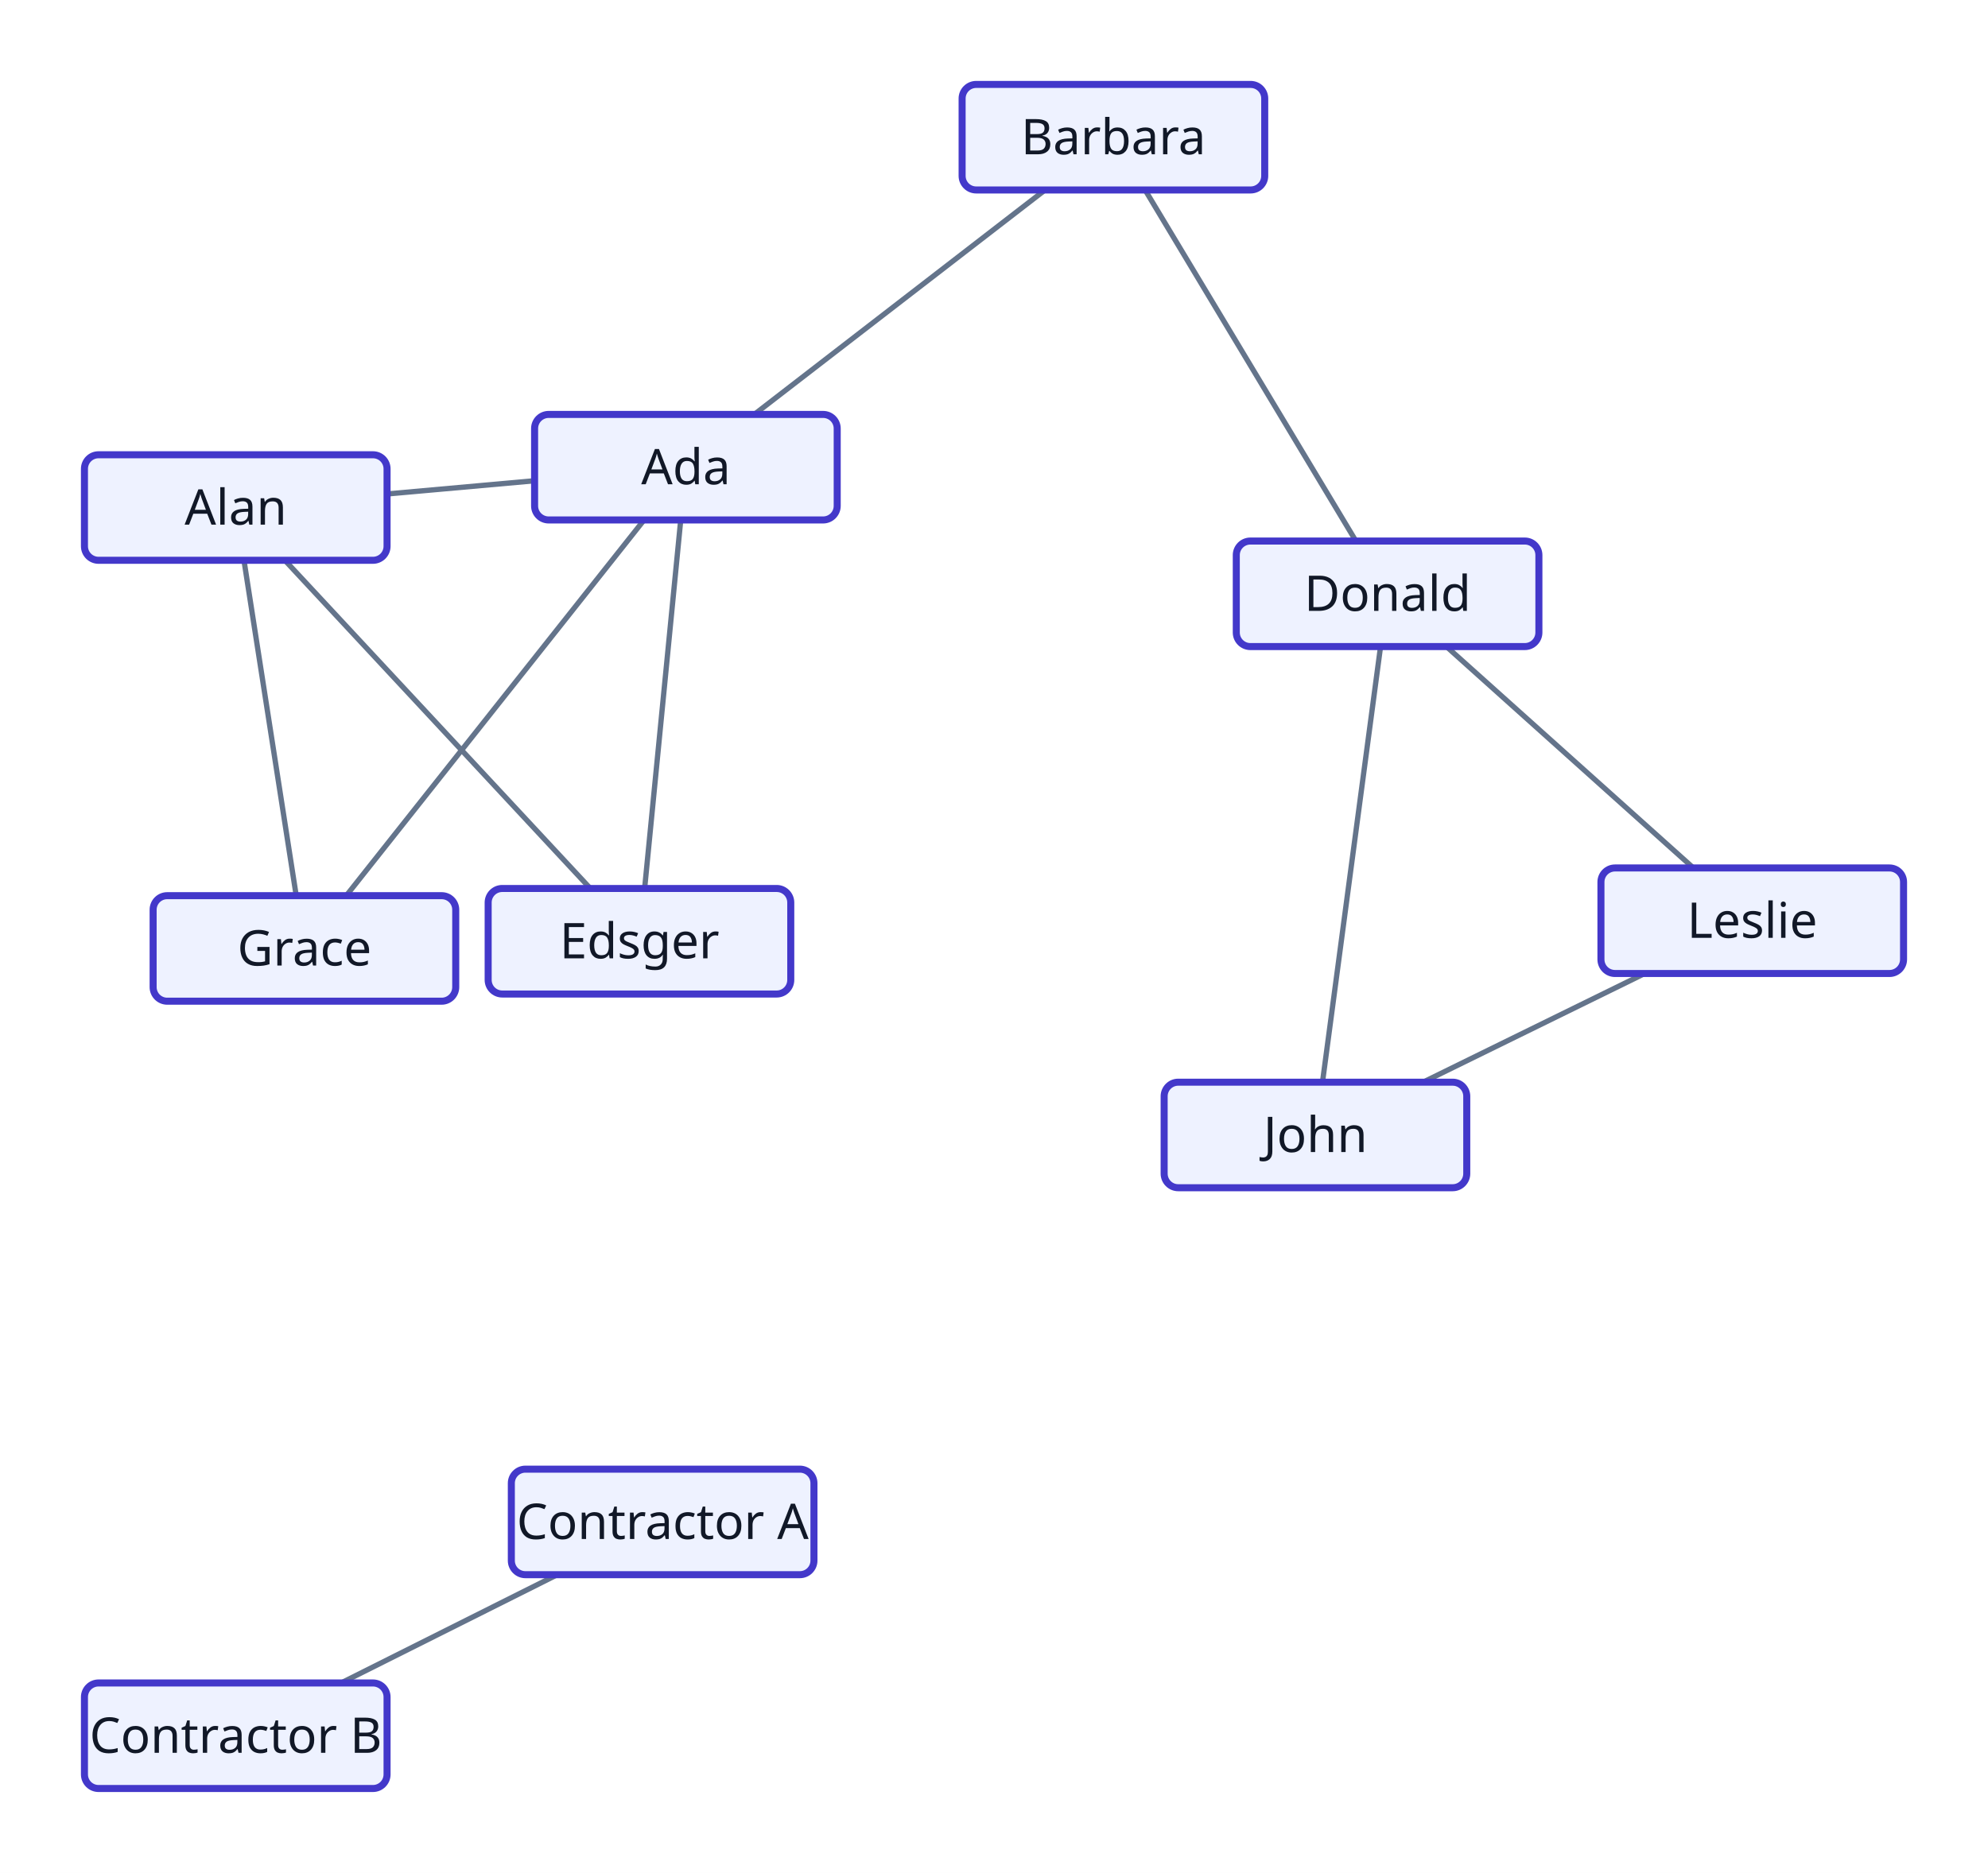
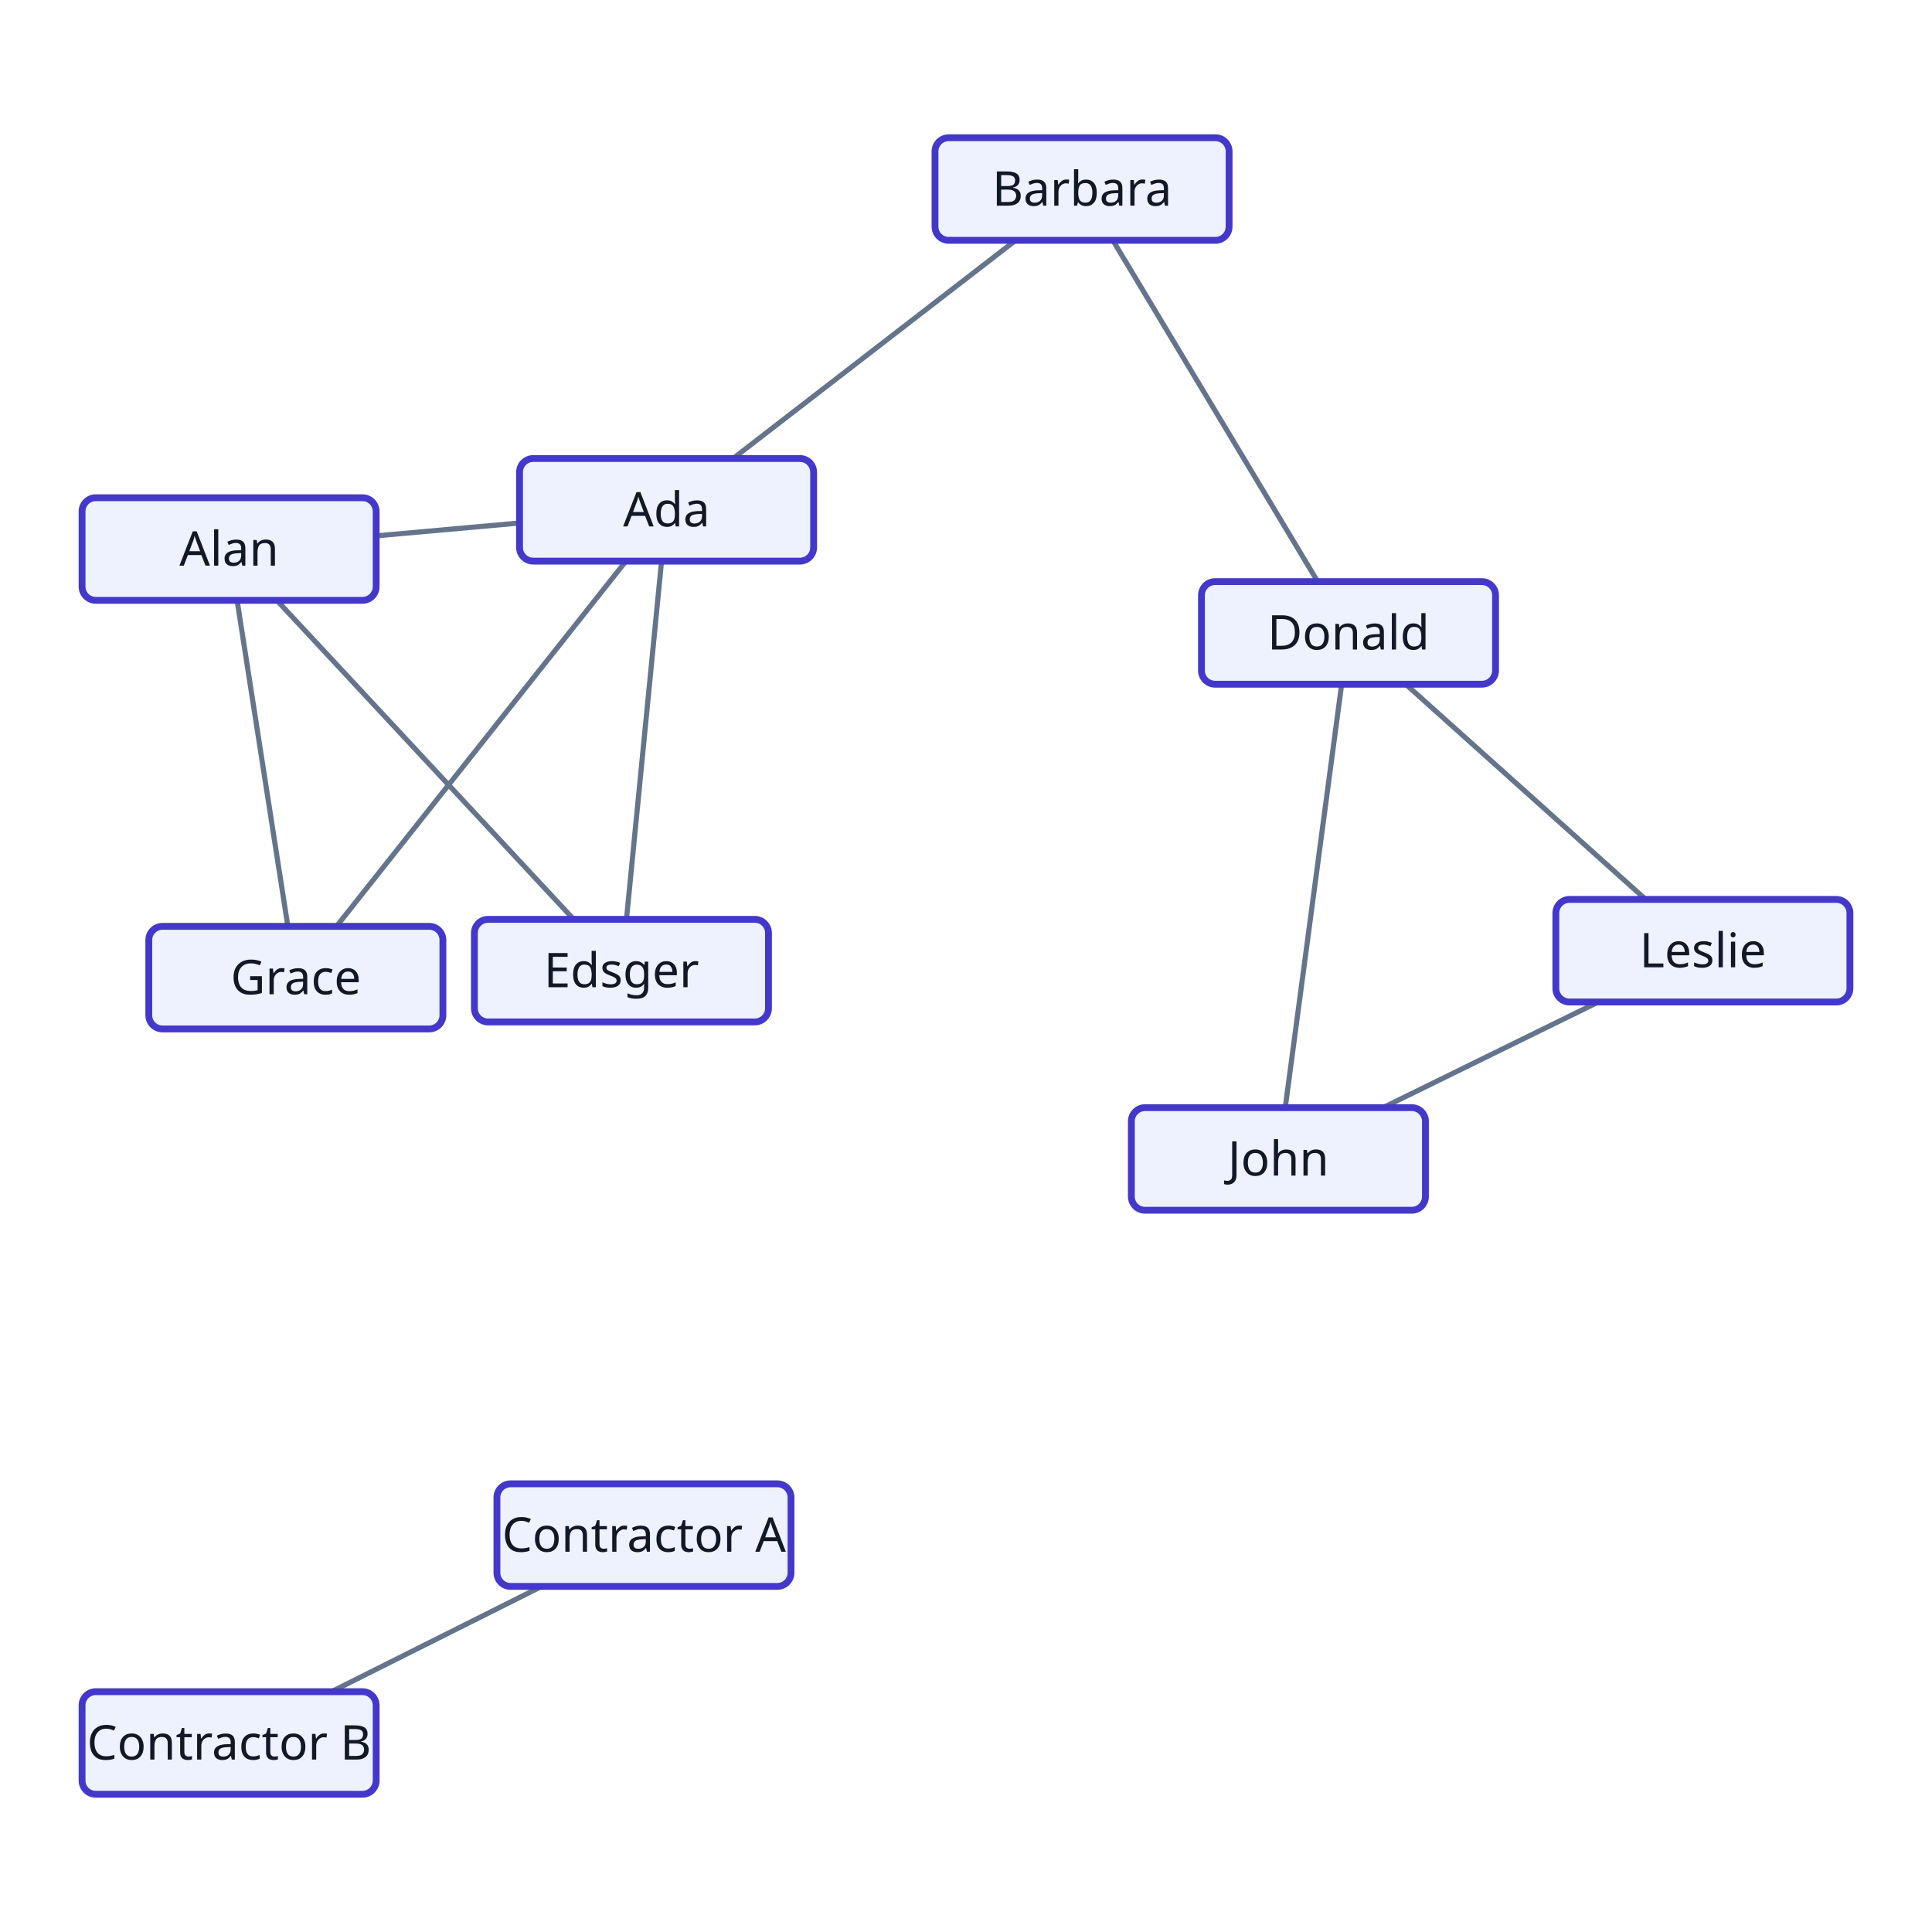
- <svg xmlns="http://www.w3.org/2000/svg" width="564.979" height="532.416" viewBox="0 0 564.979 532.416">
-   <rect x="0" y="0" width="564.979" height="532.416" fill="#ffffff" />
-   <line x1="183.042" y1="147.808" x2="98.405" y2="254.612" stroke="#64748b" stroke-width="1.5" stroke-linecap="round" stroke-linejoin="round" />
-   <line x1="151.929" y1="136.662" x2="110" y2="140.421" stroke="#64748b" stroke-width="1.5" stroke-linecap="round" stroke-linejoin="round" />
-   <line x1="193.46" y1="147.808" x2="183.201" y2="252.567" stroke="#64748b" stroke-width="1.5" stroke-linecap="round" stroke-linejoin="round" />
-   <line x1="84.182" y1="254.612" x2="69.336" y2="159.275" stroke="#64748b" stroke-width="1.5" stroke-linecap="round" stroke-linejoin="round" />
-   <line x1="80.959" y1="159.275" x2="167.774" y2="252.567" stroke="#64748b" stroke-width="1.5" stroke-linecap="round" stroke-linejoin="round" />
-   <line x1="214.357" y1="117.808" x2="297" y2="54" stroke="#64748b" stroke-width="1.5" stroke-linecap="round" stroke-linejoin="round" />
-   <line x1="325.433" y1="54" x2="385.341" y2="153.801" stroke="#64748b" stroke-width="1.5" stroke-linecap="round" stroke-linejoin="round" />
-   <line x1="392.346" y1="183.801" x2="375.844" y2="307.634" stroke="#64748b" stroke-width="1.5" stroke-linecap="round" stroke-linejoin="round" />
-   <line x1="411.072" y1="183.801" x2="481.252" y2="246.735" stroke="#64748b" stroke-width="1.5" stroke-linecap="round" stroke-linejoin="round" />
-   <line x1="404.42" y1="307.634" x2="467.404" y2="276.735" stroke="#64748b" stroke-width="1.5" stroke-linecap="round" stroke-linejoin="round" />
-   <line x1="158.379" y1="447.634" x2="96.939" y2="478.416" stroke="#64748b" stroke-width="1.5" stroke-linecap="round" stroke-linejoin="round" />
-   <rect x="151.929" y="117.808" width="86" height="30" rx="4" fill="#eef2ff" stroke="#4338ca" stroke-width="2" />
-   <text x="194.929" y="132.808" text-anchor="middle" dominant-baseline="middle" font-family="sans-serif" font-size="14" fill="#111827">Ada</text>
-   <rect x="43.518" y="254.612" width="86" height="30" rx="4" fill="#eef2ff" stroke="#4338ca" stroke-width="2" />
-   <text x="86.518" y="269.612" text-anchor="middle" dominant-baseline="middle" font-family="sans-serif" font-size="14" fill="#111827">Grace</text>
-   <rect x="24" y="129.275" width="86" height="30" rx="4" fill="#eef2ff" stroke="#4338ca" stroke-width="2" />
-   <text x="67" y="144.275" text-anchor="middle" dominant-baseline="middle" font-family="sans-serif" font-size="14" fill="#111827">Alan</text>
-   <rect x="138.732" y="252.567" width="86" height="30" rx="4" fill="#eef2ff" stroke="#4338ca" stroke-width="2" />
-   <text x="181.732" y="267.567" text-anchor="middle" dominant-baseline="middle" font-family="sans-serif" font-size="14" fill="#111827">Edsger</text>
-   <rect x="273.428" y="24" width="86" height="30" rx="4" fill="#eef2ff" stroke="#4338ca" stroke-width="2" />
-   <text x="316.428" y="39" text-anchor="middle" dominant-baseline="middle" font-family="sans-serif" font-size="14" fill="#111827">Barbara</text>
-   <rect x="351.345" y="153.801" width="86" height="30" rx="4" fill="#eef2ff" stroke="#4338ca" stroke-width="2" />
-   <text x="394.345" y="168.801" text-anchor="middle" dominant-baseline="middle" font-family="sans-serif" font-size="14" fill="#111827">Donald</text>
-   <rect x="330.845" y="307.634" width="86" height="30" rx="4" fill="#eef2ff" stroke="#4338ca" stroke-width="2" />
-   <text x="373.845" y="322.634" text-anchor="middle" dominant-baseline="middle" font-family="sans-serif" font-size="14" fill="#111827">John</text>
-   <rect x="454.979" y="246.735" width="86" height="30" rx="4" fill="#eef2ff" stroke="#4338ca" stroke-width="2" />
-   <text x="497.979" y="261.735" text-anchor="middle" dominant-baseline="middle" font-family="sans-serif" font-size="14" fill="#111827">Leslie</text>
-   <rect x="145.319" y="417.634" width="86" height="30" rx="4" fill="#eef2ff" stroke="#4338ca" stroke-width="2" />
-   <text x="188.319" y="432.634" text-anchor="middle" dominant-baseline="middle" font-family="sans-serif" font-size="14" fill="#111827">Contractor A</text>
-   <rect x="24" y="478.416" width="86" height="30" rx="4" fill="#eef2ff" stroke="#4338ca" stroke-width="2" />
-   <text x="67" y="493.416" text-anchor="middle" dominant-baseline="middle" font-family="sans-serif" font-size="14" fill="#111827">Contractor B</text>
+ <svg xmlns="http://www.w3.org/2000/svg" width="720" height="720" viewBox="0 0 564.979 564.979">
+   <rect x="0" y="0" width="564.979" height="564.979" fill="#ffffff" />
+   <g transform="translate(0 16.28125)">
+     <line x1="183.042" y1="147.808" x2="98.405" y2="254.612" stroke="#64748b" stroke-width="1.5" stroke-linecap="round" stroke-linejoin="round" />
+     <line x1="151.929" y1="136.662" x2="110" y2="140.421" stroke="#64748b" stroke-width="1.5" stroke-linecap="round" stroke-linejoin="round" />
+     <line x1="193.46" y1="147.808" x2="183.201" y2="252.567" stroke="#64748b" stroke-width="1.5" stroke-linecap="round" stroke-linejoin="round" />
+     <line x1="84.182" y1="254.612" x2="69.336" y2="159.275" stroke="#64748b" stroke-width="1.5" stroke-linecap="round" stroke-linejoin="round" />
+     <line x1="80.959" y1="159.275" x2="167.774" y2="252.567" stroke="#64748b" stroke-width="1.5" stroke-linecap="round" stroke-linejoin="round" />
+     <line x1="214.357" y1="117.808" x2="297" y2="54" stroke="#64748b" stroke-width="1.5" stroke-linecap="round" stroke-linejoin="round" />
+     <line x1="325.433" y1="54" x2="385.341" y2="153.801" stroke="#64748b" stroke-width="1.5" stroke-linecap="round" stroke-linejoin="round" />
+     <line x1="392.346" y1="183.801" x2="375.844" y2="307.634" stroke="#64748b" stroke-width="1.5" stroke-linecap="round" stroke-linejoin="round" />
+     <line x1="411.072" y1="183.801" x2="481.252" y2="246.735" stroke="#64748b" stroke-width="1.5" stroke-linecap="round" stroke-linejoin="round" />
+     <line x1="404.42" y1="307.634" x2="467.404" y2="276.735" stroke="#64748b" stroke-width="1.5" stroke-linecap="round" stroke-linejoin="round" />
+     <line x1="158.379" y1="447.634" x2="96.939" y2="478.416" stroke="#64748b" stroke-width="1.5" stroke-linecap="round" stroke-linejoin="round" />
+     <rect x="151.929" y="117.808" width="86" height="30" rx="4" fill="#eef2ff" stroke="#4338ca" stroke-width="2" />
+     <text x="194.929" y="132.808" text-anchor="middle" dominant-baseline="middle" font-family="sans-serif" font-size="14" fill="#111827">Ada</text>
+     <rect x="43.518" y="254.612" width="86" height="30" rx="4" fill="#eef2ff" stroke="#4338ca" stroke-width="2" />
+     <text x="86.518" y="269.612" text-anchor="middle" dominant-baseline="middle" font-family="sans-serif" font-size="14" fill="#111827">Grace</text>
+     <rect x="24" y="129.275" width="86" height="30" rx="4" fill="#eef2ff" stroke="#4338ca" stroke-width="2" />
+     <text x="67" y="144.275" text-anchor="middle" dominant-baseline="middle" font-family="sans-serif" font-size="14" fill="#111827">Alan</text>
+     <rect x="138.732" y="252.567" width="86" height="30" rx="4" fill="#eef2ff" stroke="#4338ca" stroke-width="2" />
+     <text x="181.732" y="267.567" text-anchor="middle" dominant-baseline="middle" font-family="sans-serif" font-size="14" fill="#111827">Edsger</text>
+     <rect x="273.428" y="24" width="86" height="30" rx="4" fill="#eef2ff" stroke="#4338ca" stroke-width="2" />
+     <text x="316.428" y="39" text-anchor="middle" dominant-baseline="middle" font-family="sans-serif" font-size="14" fill="#111827">Barbara</text>
+     <rect x="351.345" y="153.801" width="86" height="30" rx="4" fill="#eef2ff" stroke="#4338ca" stroke-width="2" />
+     <text x="394.345" y="168.801" text-anchor="middle" dominant-baseline="middle" font-family="sans-serif" font-size="14" fill="#111827">Donald</text>
+     <rect x="330.845" y="307.634" width="86" height="30" rx="4" fill="#eef2ff" stroke="#4338ca" stroke-width="2" />
+     <text x="373.845" y="322.634" text-anchor="middle" dominant-baseline="middle" font-family="sans-serif" font-size="14" fill="#111827">John</text>
+     <rect x="454.979" y="246.735" width="86" height="30" rx="4" fill="#eef2ff" stroke="#4338ca" stroke-width="2" />
+     <text x="497.979" y="261.735" text-anchor="middle" dominant-baseline="middle" font-family="sans-serif" font-size="14" fill="#111827">Leslie</text>
+     <rect x="145.319" y="417.634" width="86" height="30" rx="4" fill="#eef2ff" stroke="#4338ca" stroke-width="2" />
+     <text x="188.319" y="432.634" text-anchor="middle" dominant-baseline="middle" font-family="sans-serif" font-size="14" fill="#111827">Contractor A</text>
+     <rect x="24" y="478.416" width="86" height="30" rx="4" fill="#eef2ff" stroke="#4338ca" stroke-width="2" />
+     <text x="67" y="493.416" text-anchor="middle" dominant-baseline="middle" font-family="sans-serif" font-size="14" fill="#111827">Contractor B</text>
+   </g>
</svg>
